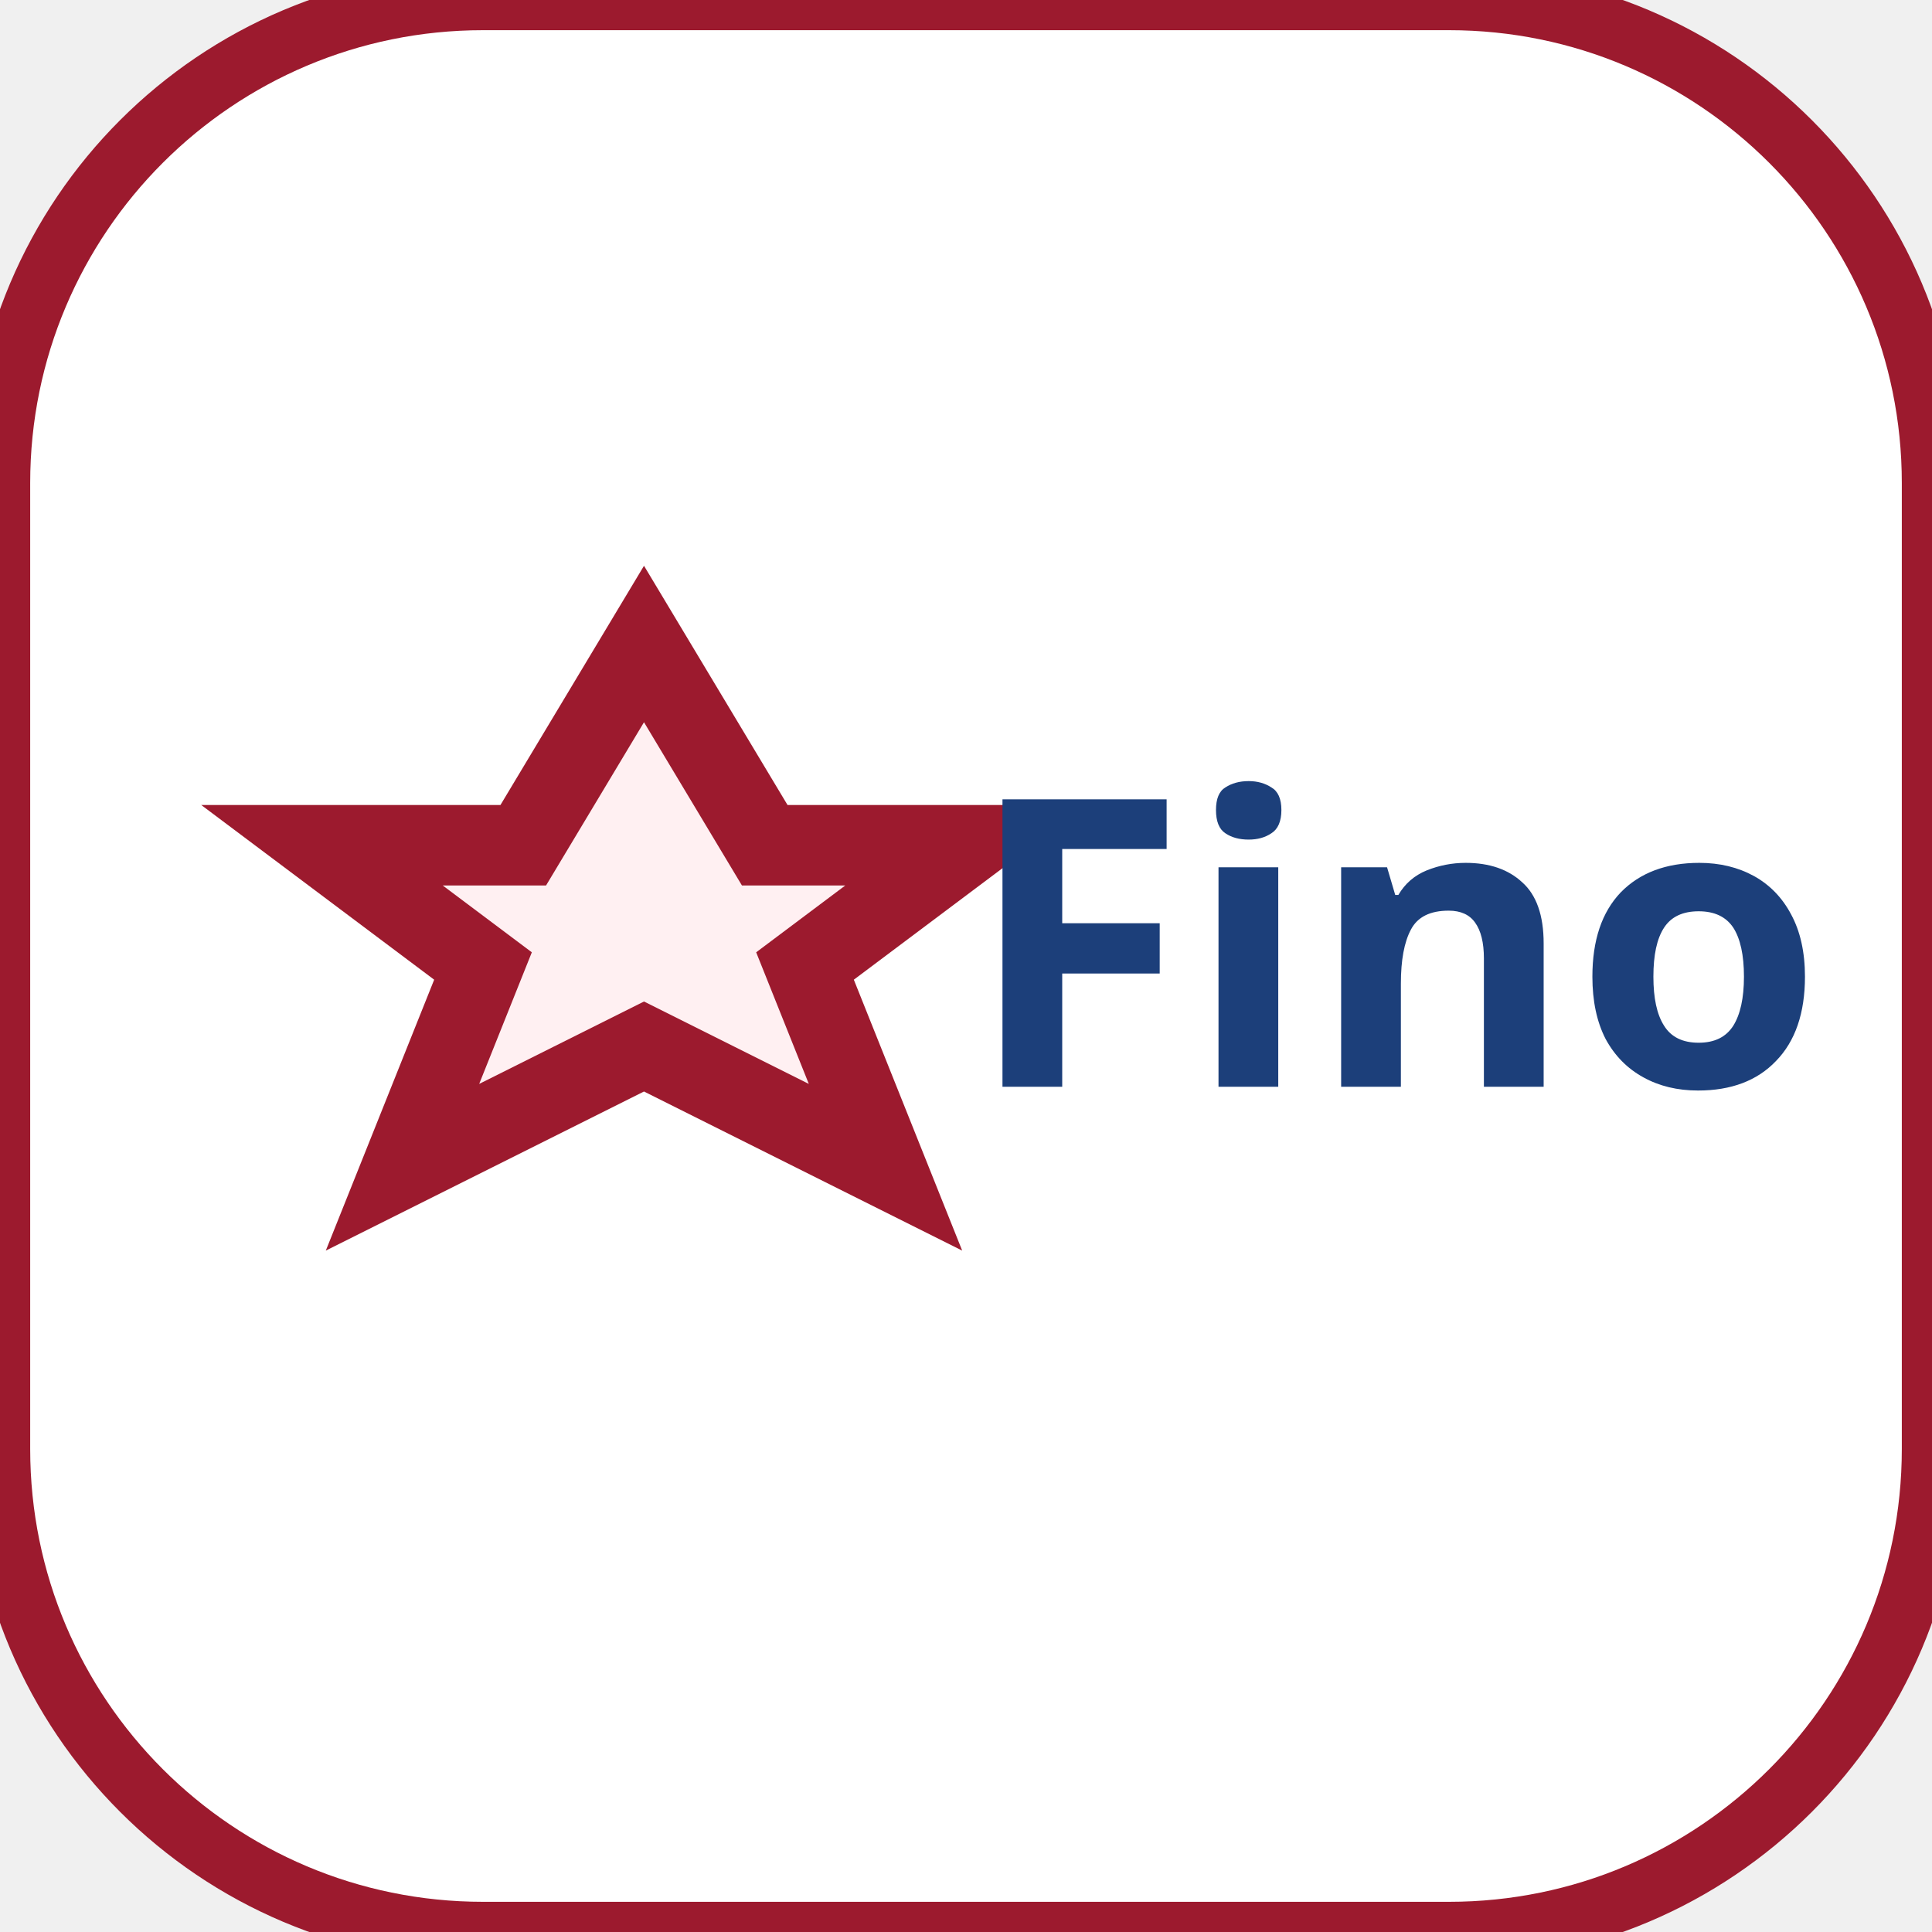
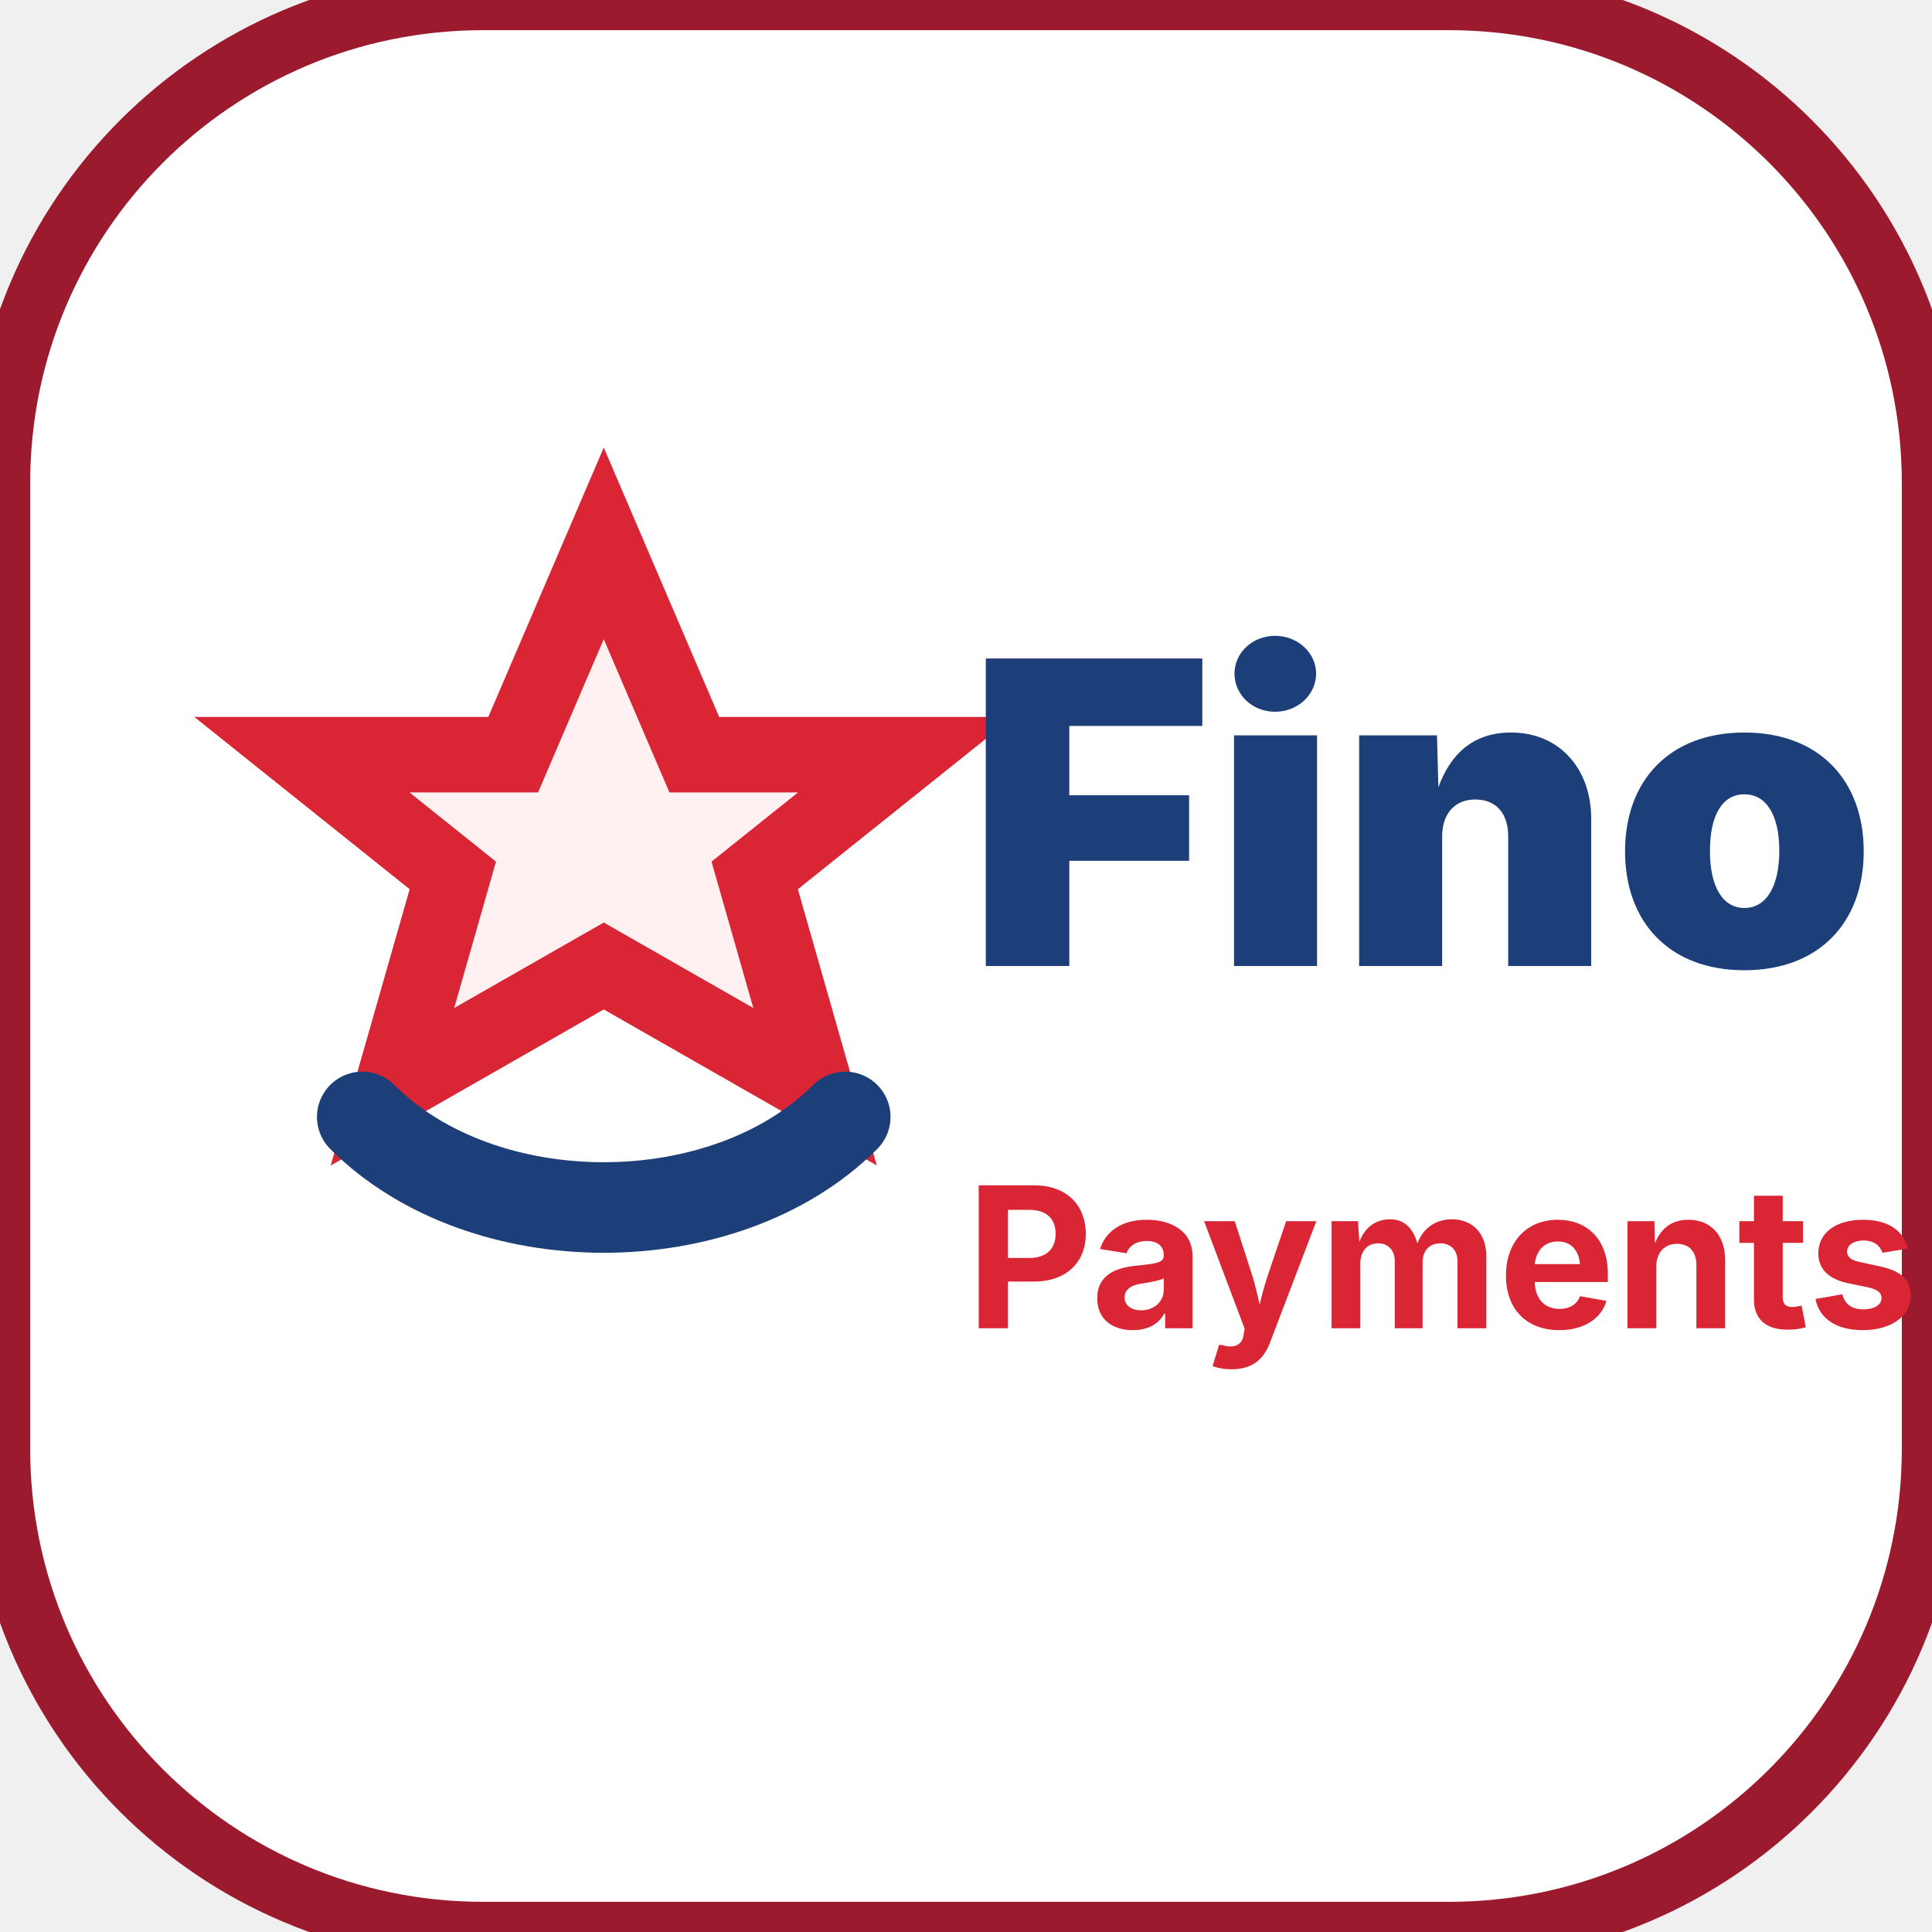
- <svg xmlns="http://www.w3.org/2000/svg" viewBox="0 0 48 48" width="48" height="48">
-   <rect width="48" height="48" rx="12" fill="#FFFFFF" stroke="#9C1A2E" stroke-width="1.5" />
-   <path d="M16 16L19 21H24L20 24L22 29L16 26L10 29L12 24L8 21H13L16 16Z" stroke="#9C1A2E" stroke-width="2" fill="#FFF0F2" />
-   <text x="24" y="27" font-family="sans-serif" font-size="10" font-weight="bold" fill="#1C3F7A">Fino</text>
+ <svg xmlns="http://www.w3.org/2000/svg" viewBox="0 0 64 64" width="64" height="64">
+   <rect width="64" height="64" rx="16" fill="#FFFFFF" stroke="#9C1A2E" stroke-width="2" />
+   <path d="M20 18L23 25H30L25 29L27 36L20 32L13 36L15 29L10 25H17L20 18Z" stroke="#D92534" stroke-width="2.5" fill="#FFF0F2" />
+   <path d="M12 37C16 41 24 41 28 37" stroke="#1C3F7A" stroke-width="3" stroke-linecap="round" fill="none" />
+   <text x="32" y="32" font-family="-apple-system, BlinkMacSystemFont, sans-serif" font-size="14" font-weight="900" fill="#1C3F7A">Fino</text>
+   <text x="32" y="44" font-family="-apple-system, BlinkMacSystemFont, sans-serif" font-size="6.5" font-weight="bold" fill="#D92534">Payments Bank</text>
</svg>
